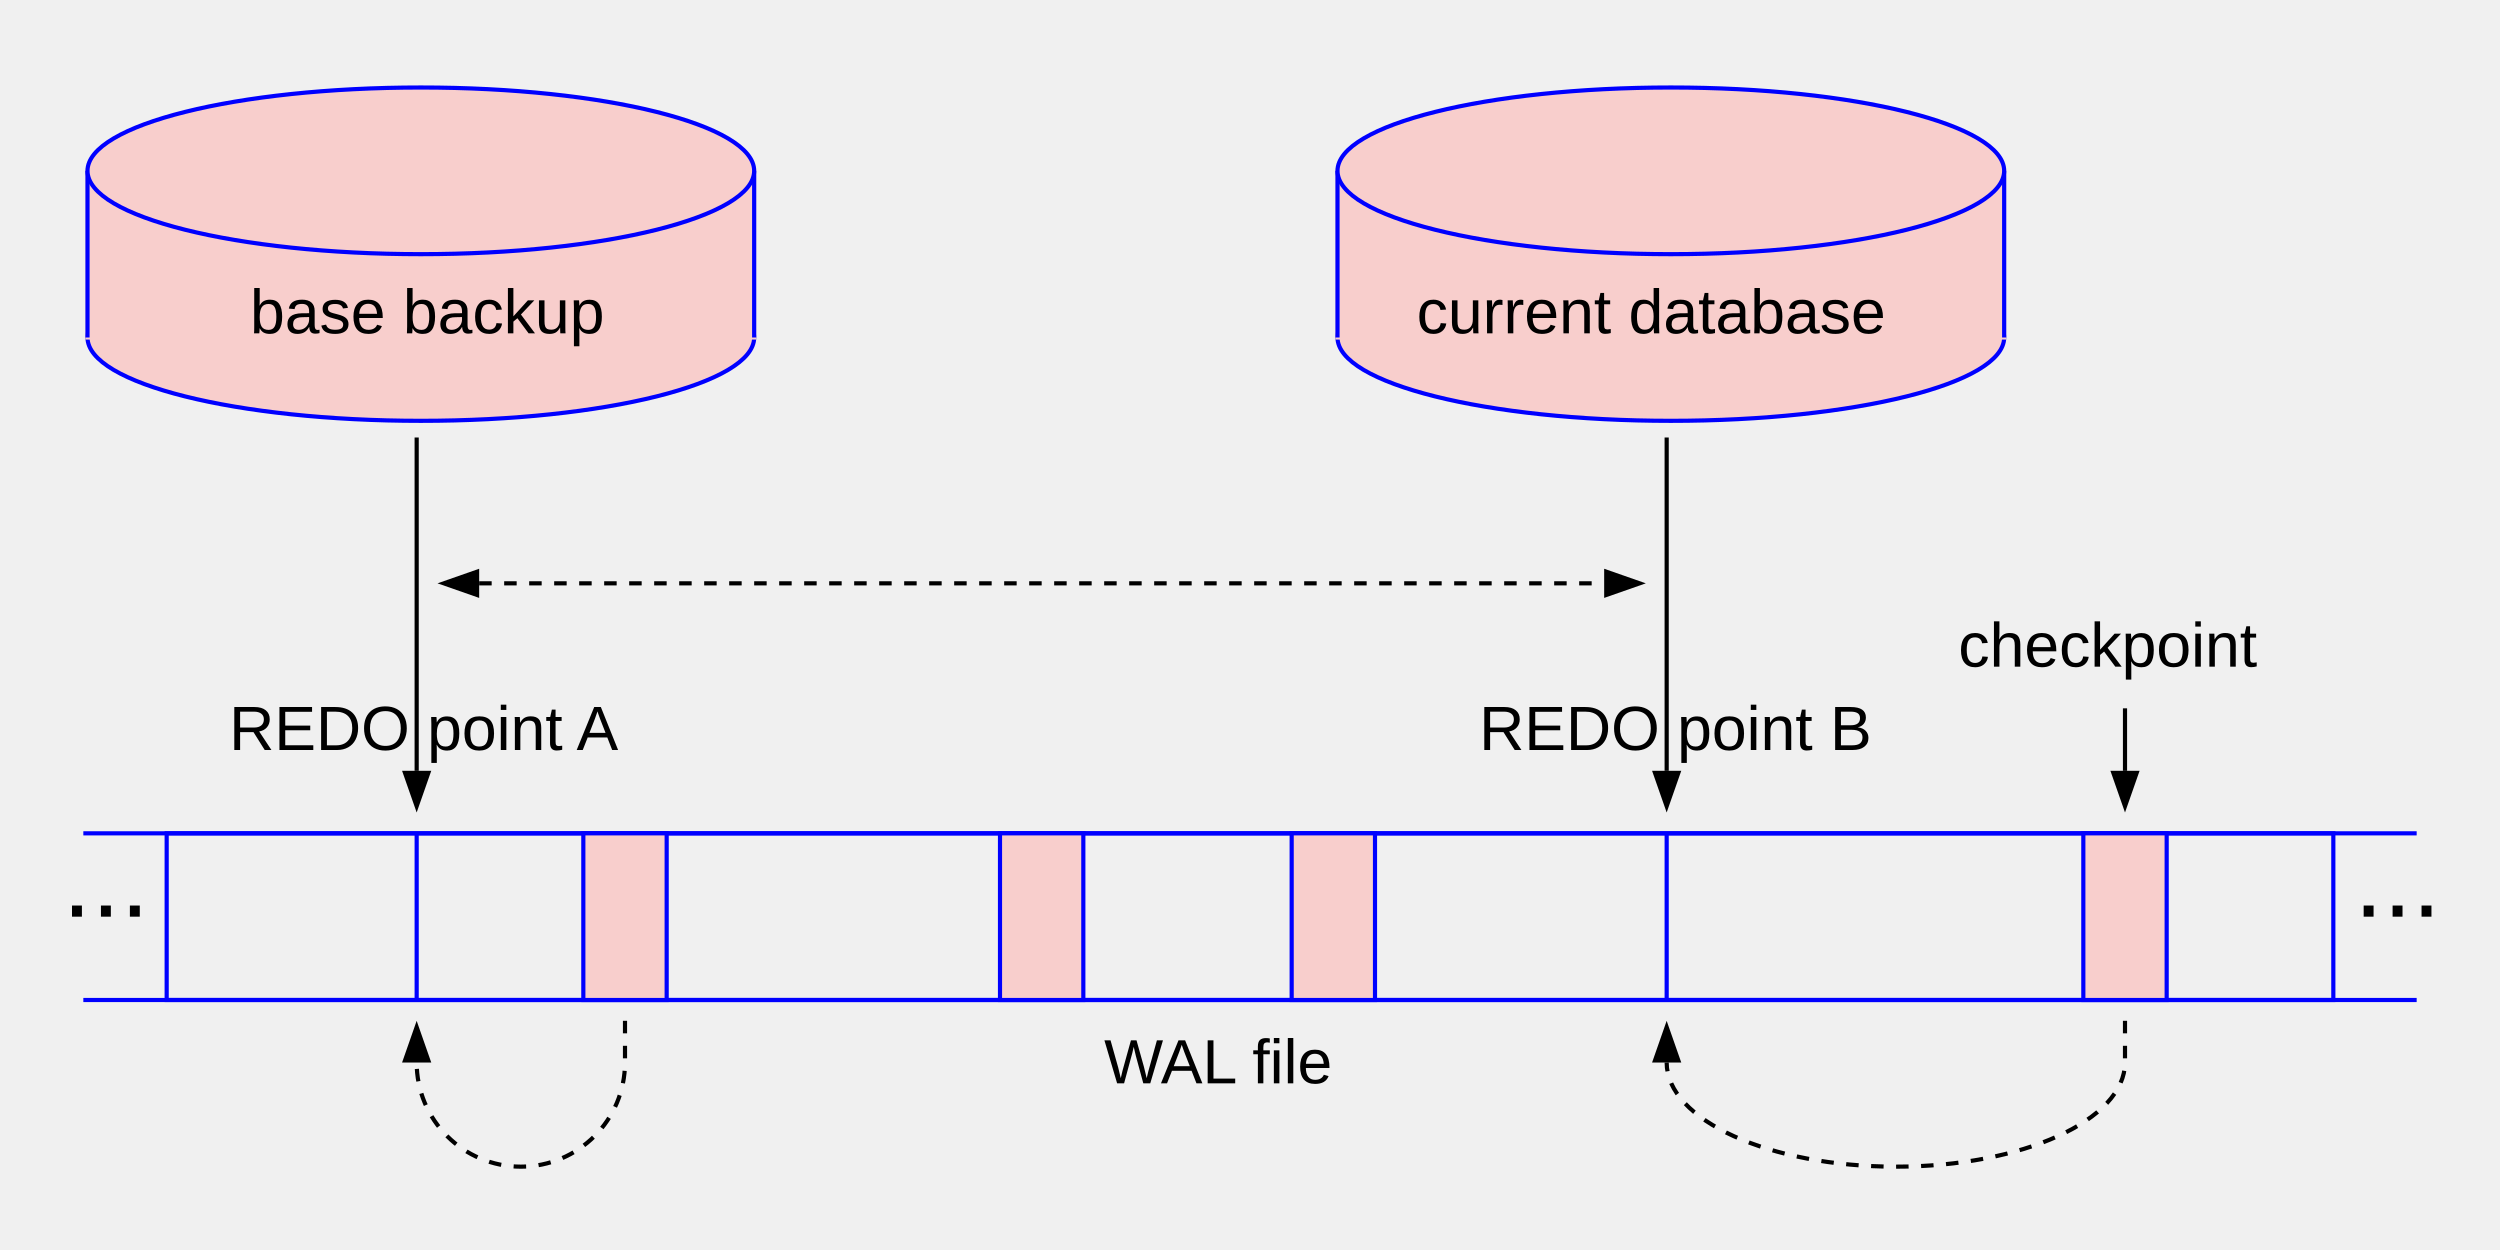
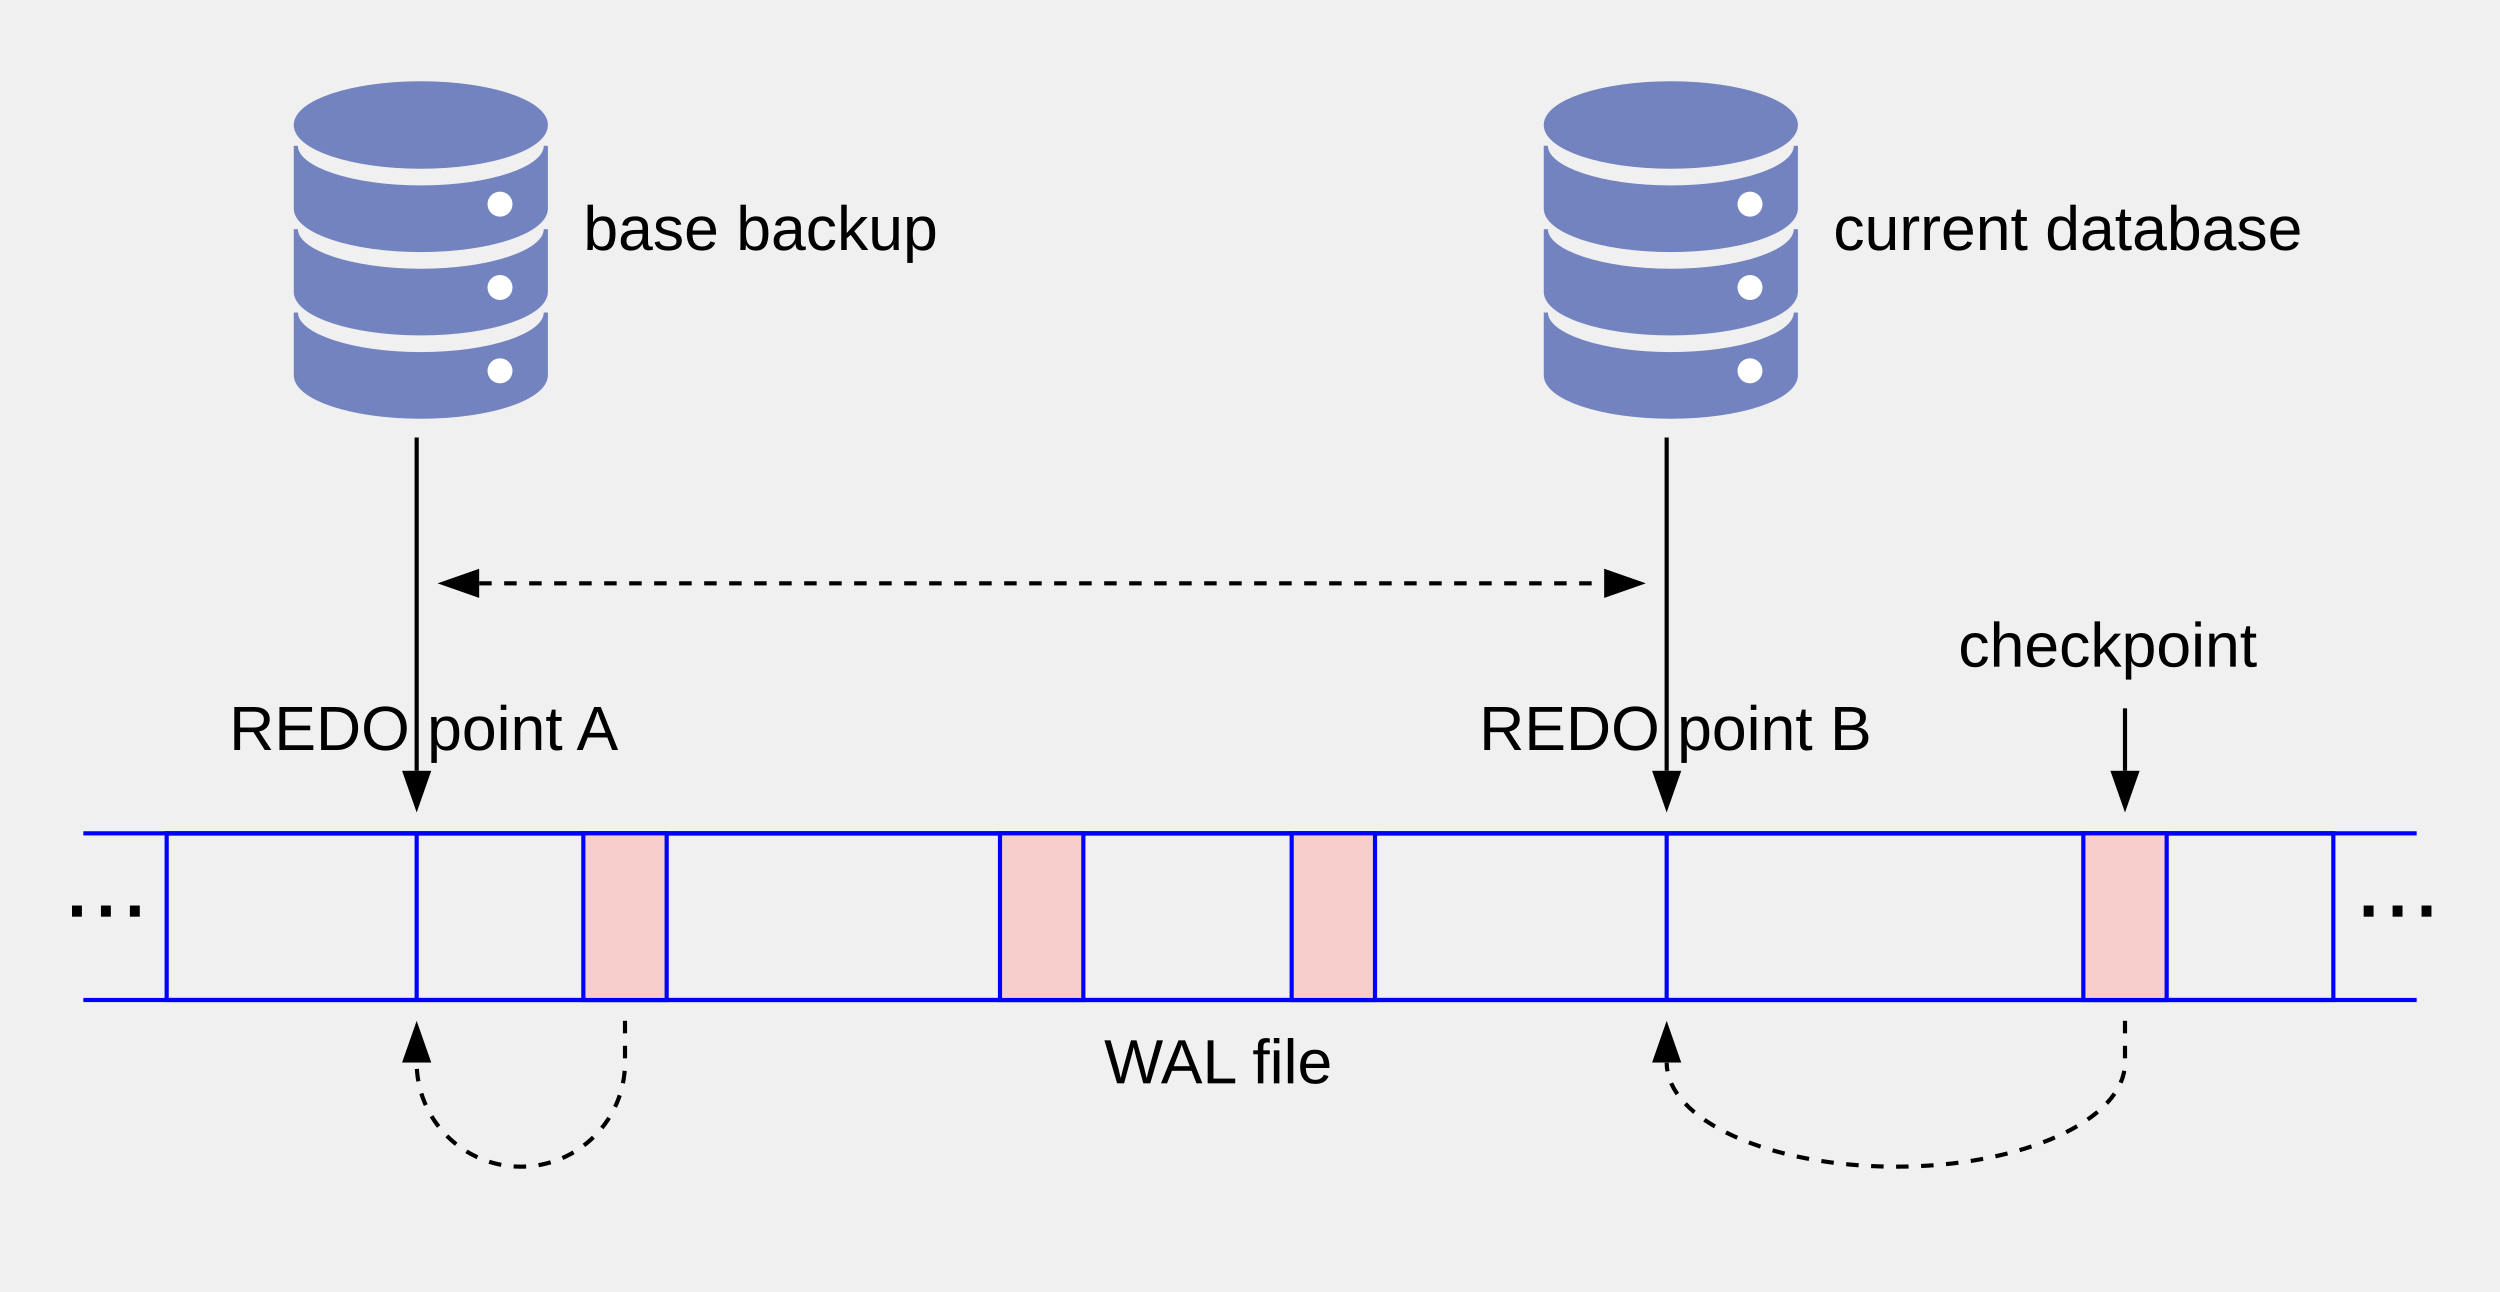
- <svg xmlns="http://www.w3.org/2000/svg" version="1.1" width="600" height="300">
+ <svg xmlns="http://www.w3.org/2000/svg" version="1.1" width="600" height="310">
  <defs>
    <marker id="arrowhead" markerWidth="10" markerHeight="7" refX="0" refY="3.5" orient="auto">
      <polygon points="0 0, 10 3.5, 0 7" />
    </marker>
  </defs>
-   <g transform="translate(20, 20)">
-     <ellipse cx="81" cy="61" rx="80" ry="20" style="fill:rgb(248,206,204);stroke:#0000FF;stroke-width:1" />
-     <polygon points="1,61 1,21 161,21 161,61" style="fill:rgb(248,206,204);stroke:rgb(248,206,204);stroke-width:1" />
-     <path d="M 1 21 v 40" stroke="#0000FF" stroke-width="1" fill="none" />
-     <path d="M 161 21 v 40" stroke="#0000FF" stroke-width="1" fill="none" />
-     <ellipse cx="81" cy="21" rx="80" ry="20" style="fill:rgb(248,206,204);stroke:#0000FF;stroke-width:1" />
+   <g transform="translate(70, 20)">
+     <ellipse cx="31" cy="10" rx="30" ry="10" style="fill:rgb(115,131,191);stroke:rgb(115,131,191);stroke-width:1" />
+     <path d="M 1 15 a 30 10 0 0 0 60 0 v 15 a 30 10 0 0 1 -60 0 v -15" stroke="rgb(115,131,191)" stroke-width="1" fill="rgb(115,131,191)" />
+     <path d="M 1 35 a 30 10 0 0 0 60 0 v 15 a 30 10 0 0 1 -60 0 v -15" stroke="rgb(115,131,191)" stroke-width="1" fill="rgb(115,131,191)" />
+     <path d="M 1 55 a 30 10 0 0 0 60 0 v 15 a 30 10 0 0 1 -60 0 v -15" stroke="rgb(115,131,191)" stroke-width="1" fill="rgb(115,131,191)" />
+     <circle cx="50" cy="29" r="3" fill="#FFFFFF" />
+     <circle cx="50" cy="49" r="3" fill="#FFFFFF" />
+     <circle cx="50" cy="69" r="3" fill="#FFFFFF" />
  </g>
-   <g transform="translate(320, 20)">
-     <ellipse cx="81" cy="61" rx="80" ry="20" style="fill:rgb(248,206,204);stroke:#0000FF;stroke-width:1" />
-     <polygon points="1,61 1,21 161,21 161,61" style="fill:rgb(248,206,204);stroke:rgb(248,206,204);stroke-width:1" />
-     <path d="M 1 21 v 40" stroke="#0000FF" stroke-width="1" fill="none" />
-     <path d="M 161 21 v 40" stroke="#0000FF" stroke-width="1" fill="none" />
-     <ellipse cx="81" cy="21" rx="80" ry="20" style="fill:rgb(248,206,204);stroke:#0000FF;stroke-width:1" />
+   <text x="140" y="60" style="font-size:15px;font-family:'Arial'">base backup</text>
+   <g transform="translate(370, 20)">
+     <ellipse cx="31" cy="10" rx="30" ry="10" style="fill:rgb(115,131,191);stroke:rgb(115,131,191);stroke-width:1" />
+     <path d="M 1 15 a 30 10 0 0 0 60 0 v 15 a 30 10 0 0 1 -60 0 v -15" stroke="rgb(115,131,191)" stroke-width="1" fill="rgb(115,131,191)" />
+     <path d="M 1 35 a 30 10 0 0 0 60 0 v 15 a 30 10 0 0 1 -60 0 v -15" stroke="rgb(115,131,191)" stroke-width="1" fill="rgb(115,131,191)" />
+     <path d="M 1 55 a 30 10 0 0 0 60 0 v 15 a 30 10 0 0 1 -60 0 v -15" stroke="rgb(115,131,191)" stroke-width="1" fill="rgb(115,131,191)" />
+     <circle cx="50" cy="29" r="3" fill="#FFFFFF" />
+     <circle cx="50" cy="49" r="3" fill="#FFFFFF" />
+     <circle cx="50" cy="69" r="3" fill="#FFFFFF" />
  </g>
-   <text x="60" y="80" style="font-size:15px;font-family:'Arial'">base backup</text>
-   <text x="340" y="80" style="font-size:15px;font-family:'Arial'">current database</text>
+   <text x="440" y="60" style="font-size:15px;font-family:'Arial'">current database</text>
  <path d="M 100 105 V 185" stroke="#000000" stroke-width="1" fill="none" marker-end="url(#arrowhead)" />
  <path d="M 400 105 V 185" stroke="#000000" stroke-width="1" fill="none" marker-end="url(#arrowhead)" />
  <path d="M 100 200 v 40" stroke="#0000FF" stroke-width="1" fill="none" />
  <path d="M 400 200 v 40" stroke="#0000FF" stroke-width="1" fill="none" />
  <path d="M 20 200 h 560" stroke="#0000FF" stroke-width="1" fill="none" />
  <path d="M 20 240 h 560" stroke="#0000FF" stroke-width="1" fill="none" />
  <rect x="40" y="200" width="520" height="40" style="fill:none;stroke:#0000FF;stroke-width:1" />
  <text x="15" y="220" style="font-size:25px;font-family:'Arial'">...</text>
  <text x="565" y="220" style="font-size:25px;font-family:'Arial'">...</text>
  <text x="470" y="160" style="font-size:15px;font-family:'Arial'">checkpoint</text>
  <path d="M 510 170 V 185" stroke="#000000" stroke-width="1" fill="none" marker-end="url(#arrowhead)" />
  <text x="265" y="260" style="font-size:15px;font-family:'Arial'">WAL file</text>
  <rect x="140" y="200" width="20" height="40" style="fill:rgb(248,206,204);stroke:#0000FF;stroke-width:1" />
  <rect x="240" y="200" width="20" height="40" style="fill:rgb(248,206,204);stroke:#0000FF;stroke-width:1" />
  <rect x="310" y="200" width="20" height="40" style="fill:rgb(248,206,204);stroke:#0000FF;stroke-width:1" />
  <rect x="500" y="200" width="20" height="40" style="fill:rgb(248,206,204);stroke:#0000FF;stroke-width:1" />
  <path d="M 150 245 v 10 a 25 25 0 0 1 -50 0" stroke="#000000" stroke-width="1" stroke-dasharray="3,3" fill="none" marker-end="url(#arrowhead)" />
  <path d="M 510 245 v 10 a 55 25 0 0 1 -110 0" stroke="#000000" stroke-width="1" stroke-dasharray="3,3" fill="none" marker-end="url(#arrowhead)" />
  <text x="55" y="180" style="font-size:15px;font-family:'Arial'">REDO point A</text>
  <text x="355" y="180" style="font-size:15px;font-family:'Arial'">REDO point B</text>
  <path d="M 250 140 H 115" stroke="#000000" stroke-width="1" stroke-dasharray="3,3" fill="none" marker-end="url(#arrowhead)" />
  <path d="M 253 140 H 385" stroke="#000000" stroke-width="1" stroke-dasharray="3,3" fill="none" marker-end="url(#arrowhead)" />
</svg>
